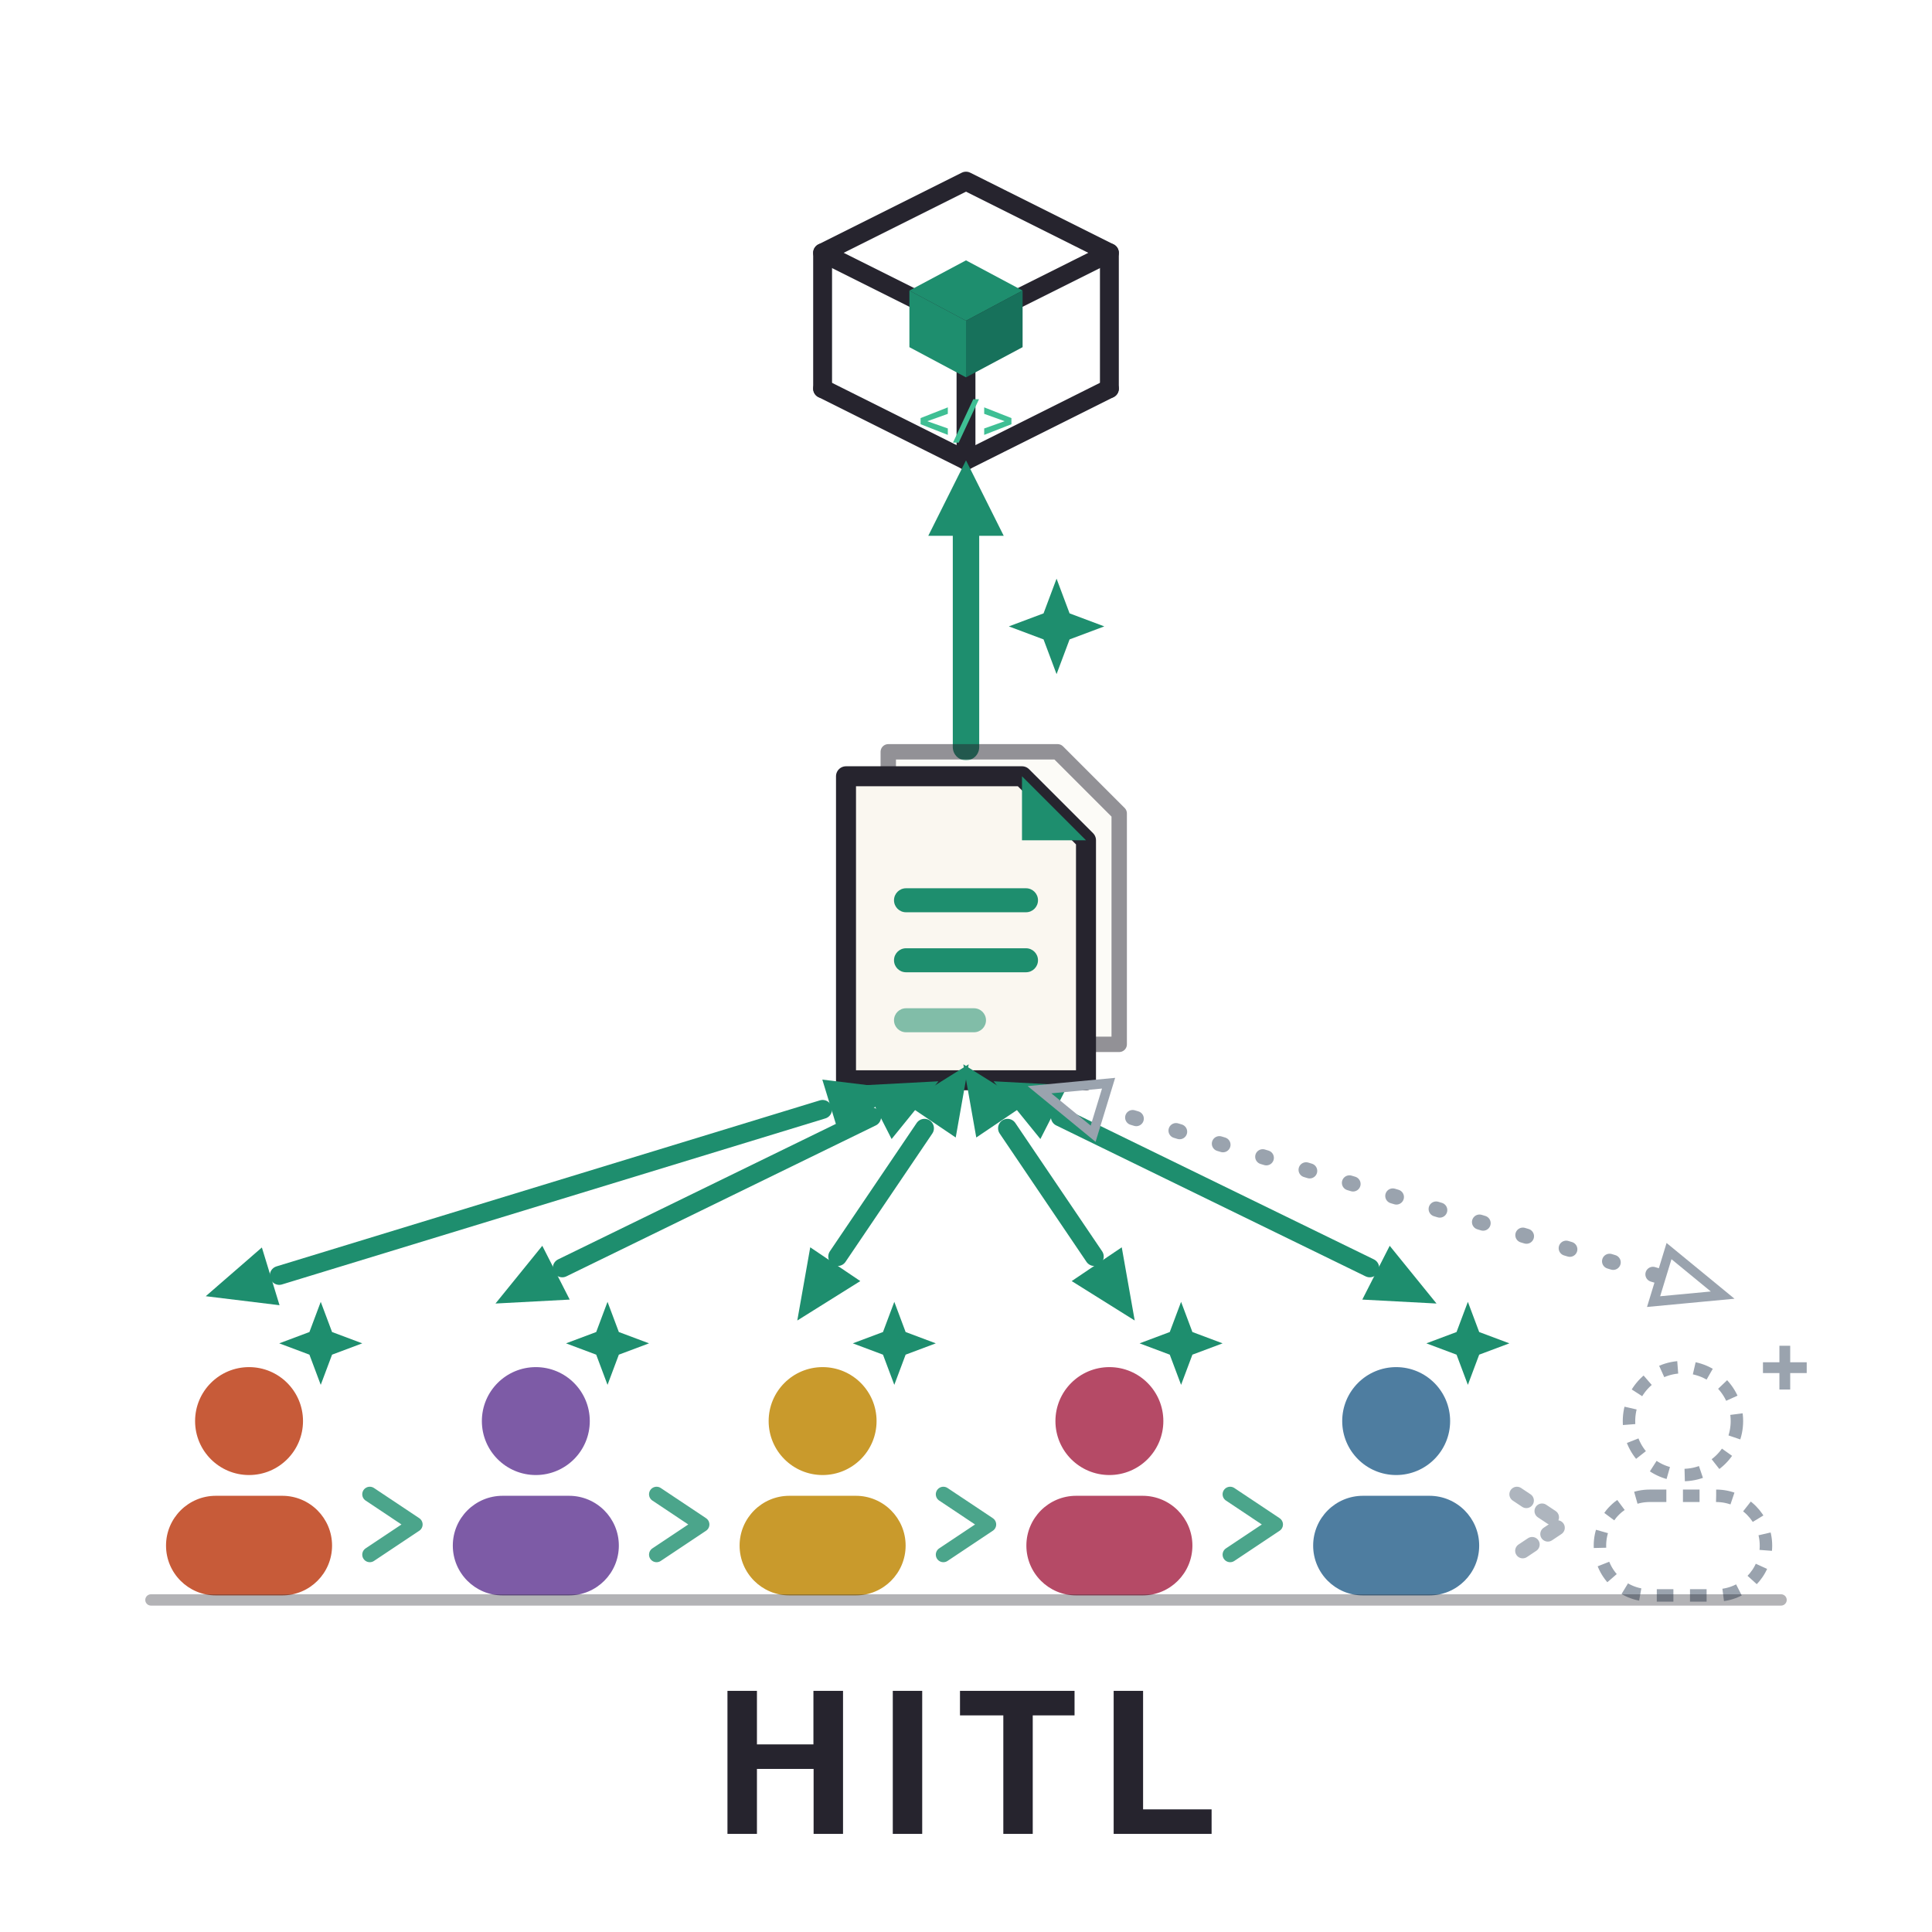
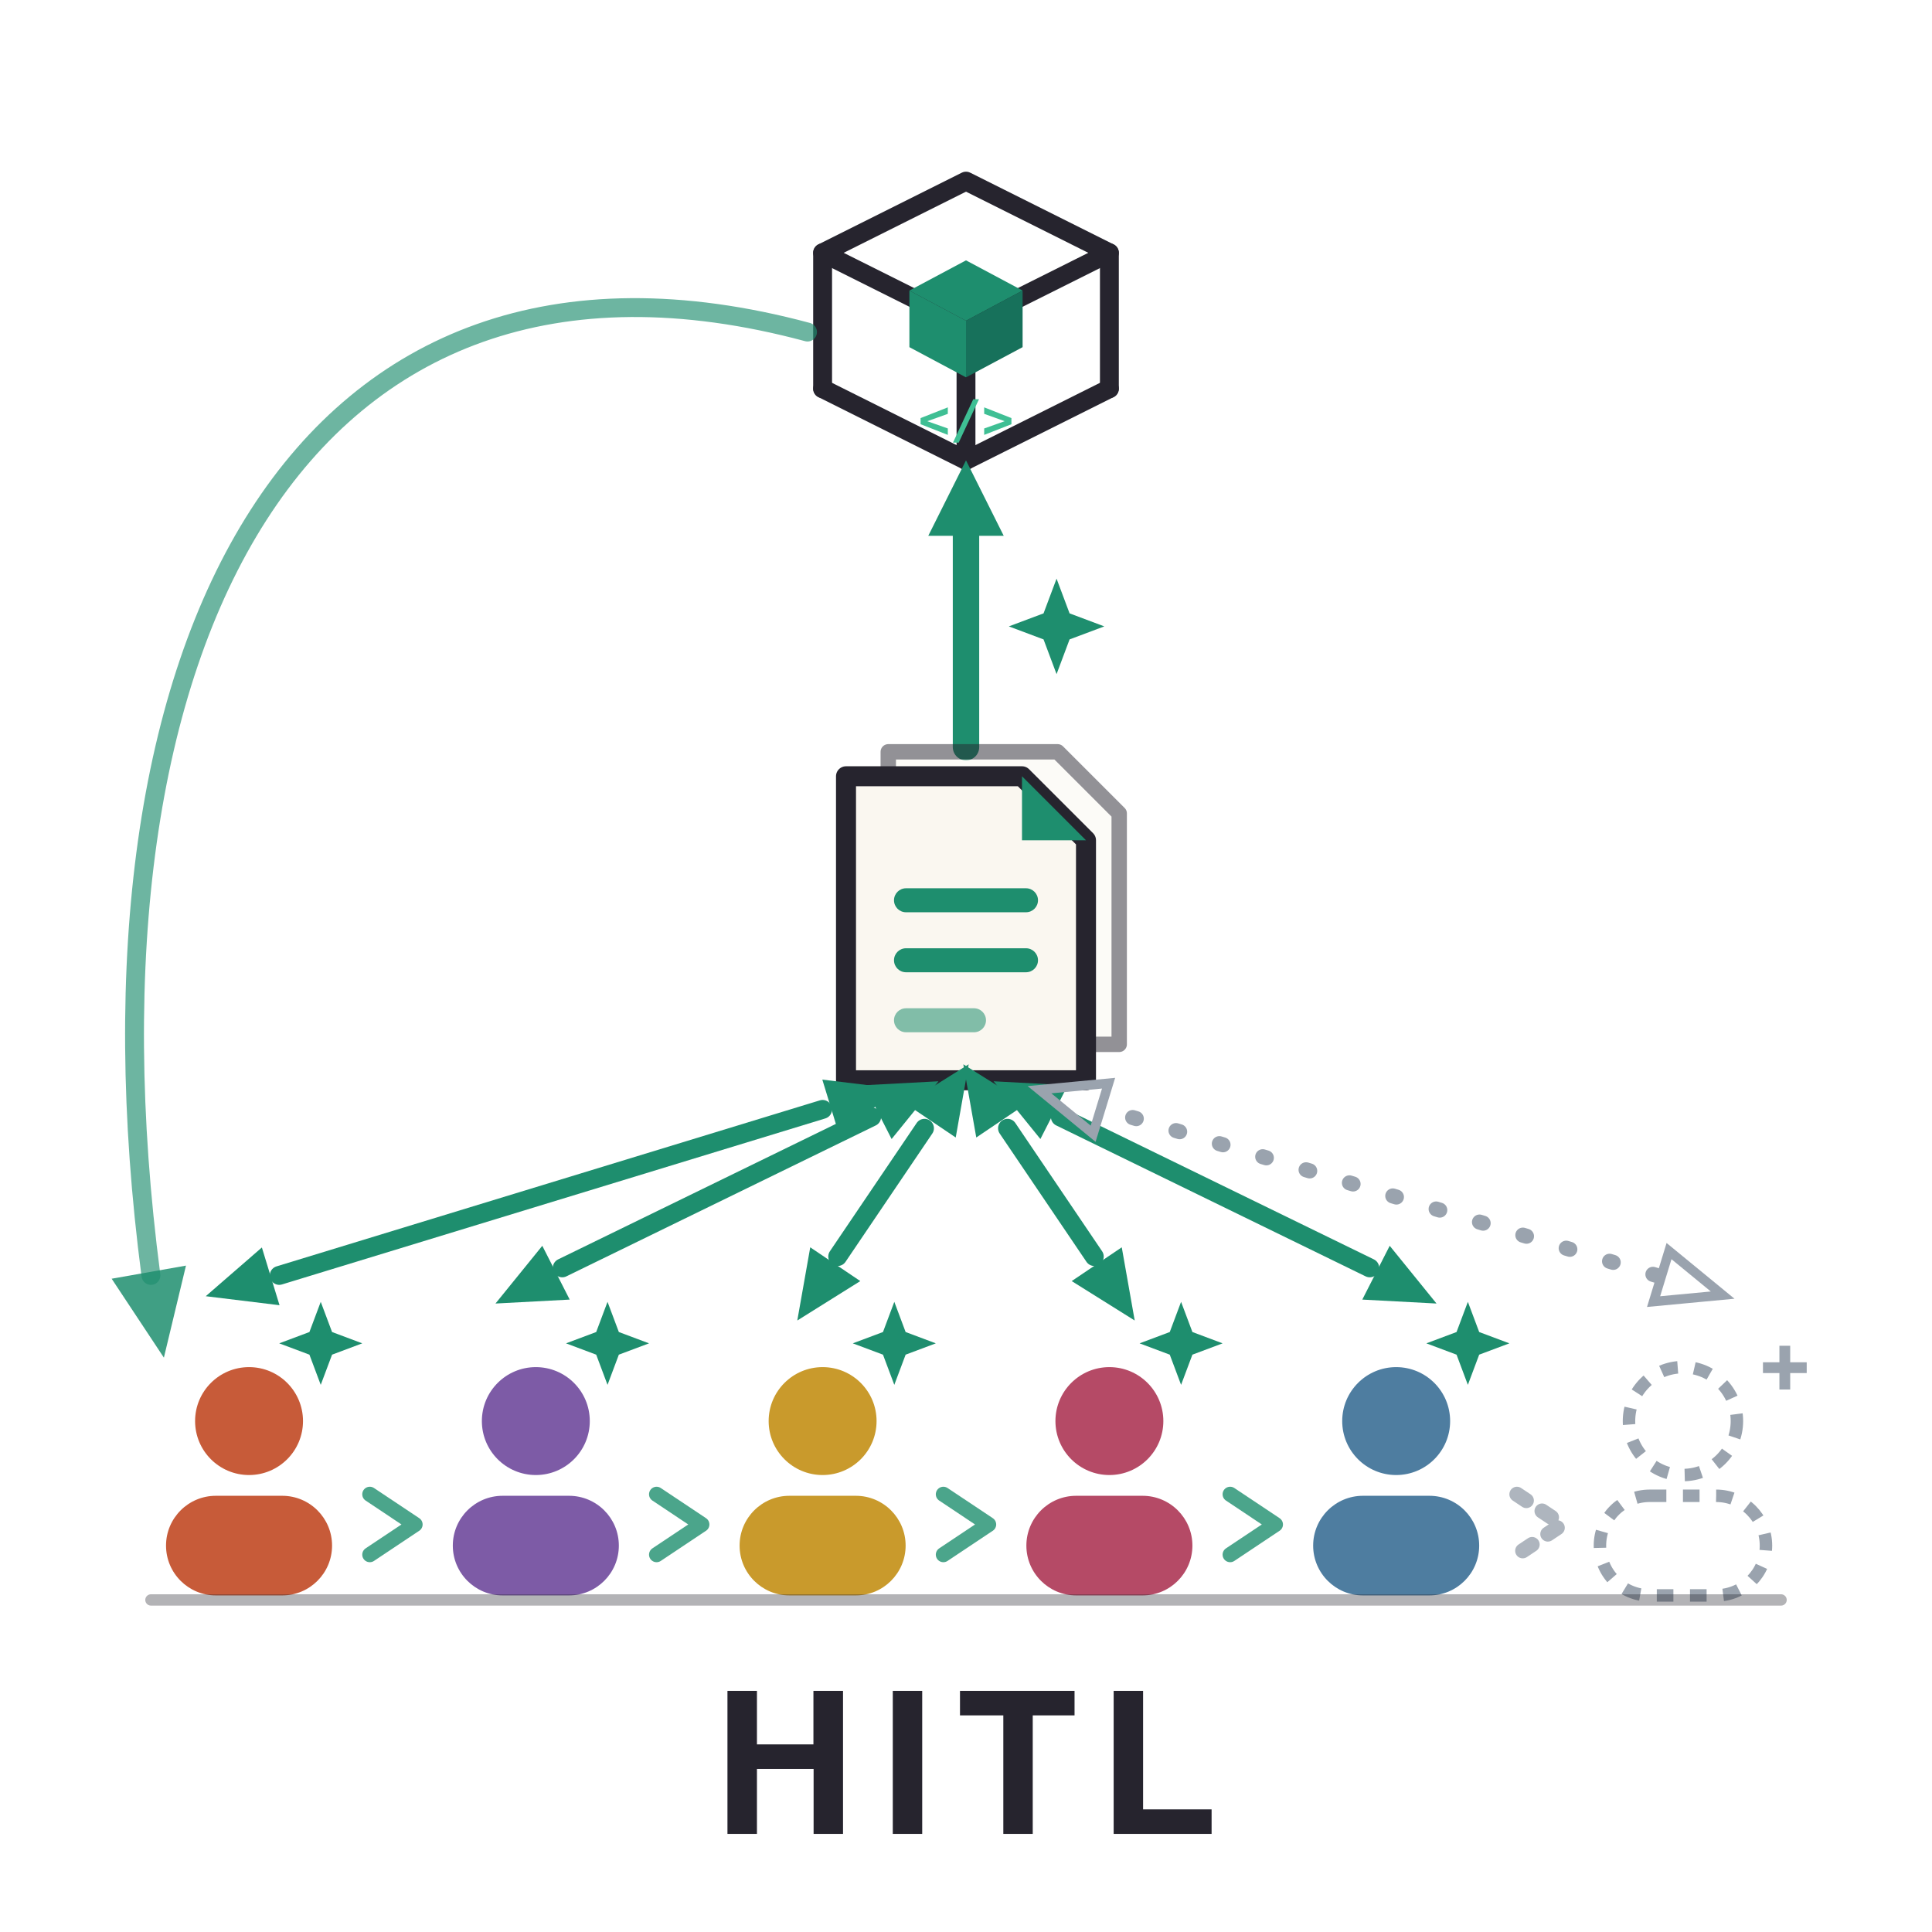
<svg xmlns="http://www.w3.org/2000/svg" width="512" height="512" viewBox="0 0 512 512">
  <g transform="translate(256,128)">
    <g fill="none" stroke="#26242E" stroke-width="5" stroke-linejoin="round" stroke-linecap="round">
      <polygon points="0,-80 38,-61 0,-42 -38,-61" />
      <line x1="-38" y1="-61" x2="-38" y2="-25" />
      <line x1="38" y1="-61" x2="38" y2="-25" />
      <line x1="0" y1="-42" x2="0" y2="-6" />
      <polyline points="-38,-25 0,-6 38,-25" />
    </g>
    <polygon points="0,-59 15,-51 0,-43 -15,-51" fill="#1E8E6E" />
    <polygon points="-15,-51 0,-43 0,-28 -15,-36" fill="#1E8E6E" />
    <polygon points="15,-51 0,-43 0,-28 15,-36" fill="#17715B" />
    <text x="0" y="-12" text-anchor="middle" font-family="Menlo, Consolas, monospace" font-weight="bold" font-size="14" fill="#3FBF94">&lt;/&gt;</text>
  </g>
  <line x1="256" y1="198" x2="256" y2="140" stroke="#1E8E6E" stroke-width="7" stroke-linecap="round" />
  <polygon points="12,0 -8,10 -8,-10" fill="#1E8E6E" transform="translate(256,134) rotate(-90)" />
  <path transform="translate(280,166) scale(1.15)" fill="#1E8E6E" d="M0,-11 L3,-3 L11,0 L3,3 L0,11 L-3,3 L-11,0 L-3,-3 Z" />
  <g transform="translate(256,246)">
    <g transform="translate(10,-8) scale(1.02)" opacity="0.5">
      <path d="M -30 -38 L 14 -38 L 30 -22 L 30 38 L -30 38 Z" fill="#FAF7F0" stroke="#26242E" stroke-width="4" stroke-linejoin="round" />
    </g>
    <g transform="scale(1.06)">
      <path d="M -30 -38 L 14 -38 L 30 -22 L 30 38 L -30 38 Z" fill="#FAF7F0" stroke="#26242E" stroke-width="5" stroke-linejoin="round" />
      <path d="M 14 -38 L 14 -22 L 30 -22 Z" fill="#1E8E6E" />
      <rect x="-18" y="-10" width="36" height="6" rx="3" fill="#1E8E6E" />
      <rect x="-18" y="5" width="36" height="6" rx="3" fill="#1E8E6E" />
      <rect x="-18" y="20" width="23" height="6" rx="3" fill="#1E8E6E" opacity="0.55" />
    </g>
  </g>
  <line x1="74" y1="338" x2="218" y2="294" stroke="#1E8E6E" stroke-width="5" stroke-linecap="round" />
  <polygon points="12,0 -6,8 -6,-8" fill="#1E8E6E" transform="translate(226,292) rotate(-17)" />
  <polygon points="12,0 -6,8 -6,-8" fill="#1E8E6E" transform="translate(66,340) rotate(163)" />
  <g transform="translate(66,392) scale(1.1)" fill="#C75B39">
    <circle cx="0" cy="-14" r="13" />
    <rect x="-20" y="4" width="40" height="24" rx="12" />
  </g>
  <path transform="translate(85,356) scale(1.0)" fill="#1E8E6E" d="M0,-11 L3,-3 L11,0 L3,3 L0,11 L-3,3 L-11,0 L-3,-3 Z" />
  <line x1="149" y1="336" x2="231" y2="296" stroke="#1E8E6E" stroke-width="5" stroke-linecap="round" />
  <polygon points="12,0 -6,8 -6,-8" fill="#1E8E6E" transform="translate(238,292) rotate(-27)" />
  <polygon points="12,0 -6,8 -6,-8" fill="#1E8E6E" transform="translate(142,340) rotate(153)" />
  <g transform="translate(142,392) scale(1.1)" fill="#7D5BA6">
    <circle cx="0" cy="-14" r="13" />
    <rect x="-20" y="4" width="40" height="24" rx="12" />
  </g>
  <path transform="translate(161,356) scale(1.0)" fill="#1E8E6E" d="M0,-11 L3,-3 L11,0 L3,3 L0,11 L-3,3 L-11,0 L-3,-3 Z" />
  <line x1="222" y1="333" x2="245" y2="299" stroke="#1E8E6E" stroke-width="5" stroke-linecap="round" />
  <polygon points="12,0 -6,8 -6,-8" fill="#1E8E6E" transform="translate(250,292) rotate(-56)" />
  <polygon points="12,0 -6,8 -6,-8" fill="#1E8E6E" transform="translate(218,340) rotate(124)" />
  <g transform="translate(218,392) scale(1.1)" fill="#C99A2C">
    <circle cx="0" cy="-14" r="13" />
    <rect x="-20" y="4" width="40" height="24" rx="12" />
  </g>
  <path transform="translate(237,356) scale(1.0)" fill="#1E8E6E" d="M0,-11 L3,-3 L11,0 L3,3 L0,11 L-3,3 L-11,0 L-3,-3 Z" />
  <line x1="290" y1="333" x2="267" y2="299" stroke="#1E8E6E" stroke-width="5" stroke-linecap="round" />
  <polygon points="12,0 -6,8 -6,-8" fill="#1E8E6E" transform="translate(262,292) rotate(-124)" />
  <polygon points="12,0 -6,8 -6,-8" fill="#1E8E6E" transform="translate(294,340) rotate(56)" />
  <g transform="translate(294,392) scale(1.1)" fill="#B54A66">
    <circle cx="0" cy="-14" r="13" />
    <rect x="-20" y="4" width="40" height="24" rx="12" />
  </g>
  <path transform="translate(313,356) scale(1.0)" fill="#1E8E6E" d="M0,-11 L3,-3 L11,0 L3,3 L0,11 L-3,3 L-11,0 L-3,-3 Z" />
  <line x1="363" y1="336" x2="281" y2="296" stroke="#1E8E6E" stroke-width="5" stroke-linecap="round" />
  <polygon points="12,0 -6,8 -6,-8" fill="#1E8E6E" transform="translate(274,292) rotate(-153)" />
  <polygon points="12,0 -6,8 -6,-8" fill="#1E8E6E" transform="translate(370,340) rotate(27)" />
  <g transform="translate(370,392) scale(1.1)" fill="#4E7DA0">
    <circle cx="0" cy="-14" r="13" />
    <rect x="-20" y="4" width="40" height="24" rx="12" />
  </g>
  <path transform="translate(389,356) scale(1.0)" fill="#1E8E6E" d="M0,-11 L3,-3 L11,0 L3,3 L0,11 L-3,3 L-11,0 L-3,-3 Z" />
  <line x1="439" y1="338" x2="293" y2="294" stroke="#9AA3AE" stroke-width="4" stroke-linecap="round" stroke-dasharray="1 11" />
  <polygon points="11,0 -6,7 -6,-7" fill="none" stroke="#9AA3AE" stroke-width="2.5" transform="translate(286,292) rotate(-163)" />
  <polygon points="11,0 -6,7 -6,-7" fill="none" stroke="#9AA3AE" stroke-width="2.5" transform="translate(446,340) rotate(17)" />
  <g transform="translate(446,392) scale(1.1)" fill="none" stroke="#9AA3AE" stroke-width="3" stroke-dasharray="4 4">
    <circle cx="0" cy="-14" r="13" />
    <rect x="-20" y="4" width="40" height="24" rx="12" />
  </g>
  <text x="466" y="368" font-family="'Helvetica Neue', Helvetica, Arial, sans-serif" font-weight="700" font-size="24" fill="#9AA3AE">+</text>
  <polyline points="98,396 110,404 98,412" fill="none" stroke="#1E8E6E" stroke-width="4" stroke-linecap="round" stroke-linejoin="round" opacity="0.8" />
  <polyline points="174,396 186,404 174,412" fill="none" stroke="#1E8E6E" stroke-width="4" stroke-linecap="round" stroke-linejoin="round" opacity="0.8" />
  <polyline points="250,396 262,404 250,412" fill="none" stroke="#1E8E6E" stroke-width="4" stroke-linecap="round" stroke-linejoin="round" opacity="0.8" />
  <polyline points="326,396 338,404 326,412" fill="none" stroke="#1E8E6E" stroke-width="4" stroke-linecap="round" stroke-linejoin="round" opacity="0.8" />
  <polyline points="402,396 414,404 402,412" fill="none" stroke="#9AA3AE" stroke-width="4" stroke-linecap="round" stroke-linejoin="round" stroke-dasharray="3 5" opacity="0.8" />
  <line x1="40" y1="424" x2="472" y2="424" stroke="#26242E" stroke-width="3" stroke-linecap="round" opacity="0.35" />
+   <path d="M 214 88 C 80 52, 18 170, 40 338" fill="none" stroke="#1E8E6E" stroke-width="5" stroke-linecap="round" opacity="0.65" />
+   <polygon points="14,0 -9,10 -9,-10" fill="#1E8E6E" opacity="0.85" transform="translate(41,346) rotate(80)" />
  <text x="256" y="486" text-anchor="middle" font-family="'Helvetica Neue', Helvetica, Arial, sans-serif" font-weight="800" font-size="52" letter-spacing="6" fill="#26242E">HITL</text>
</svg>
